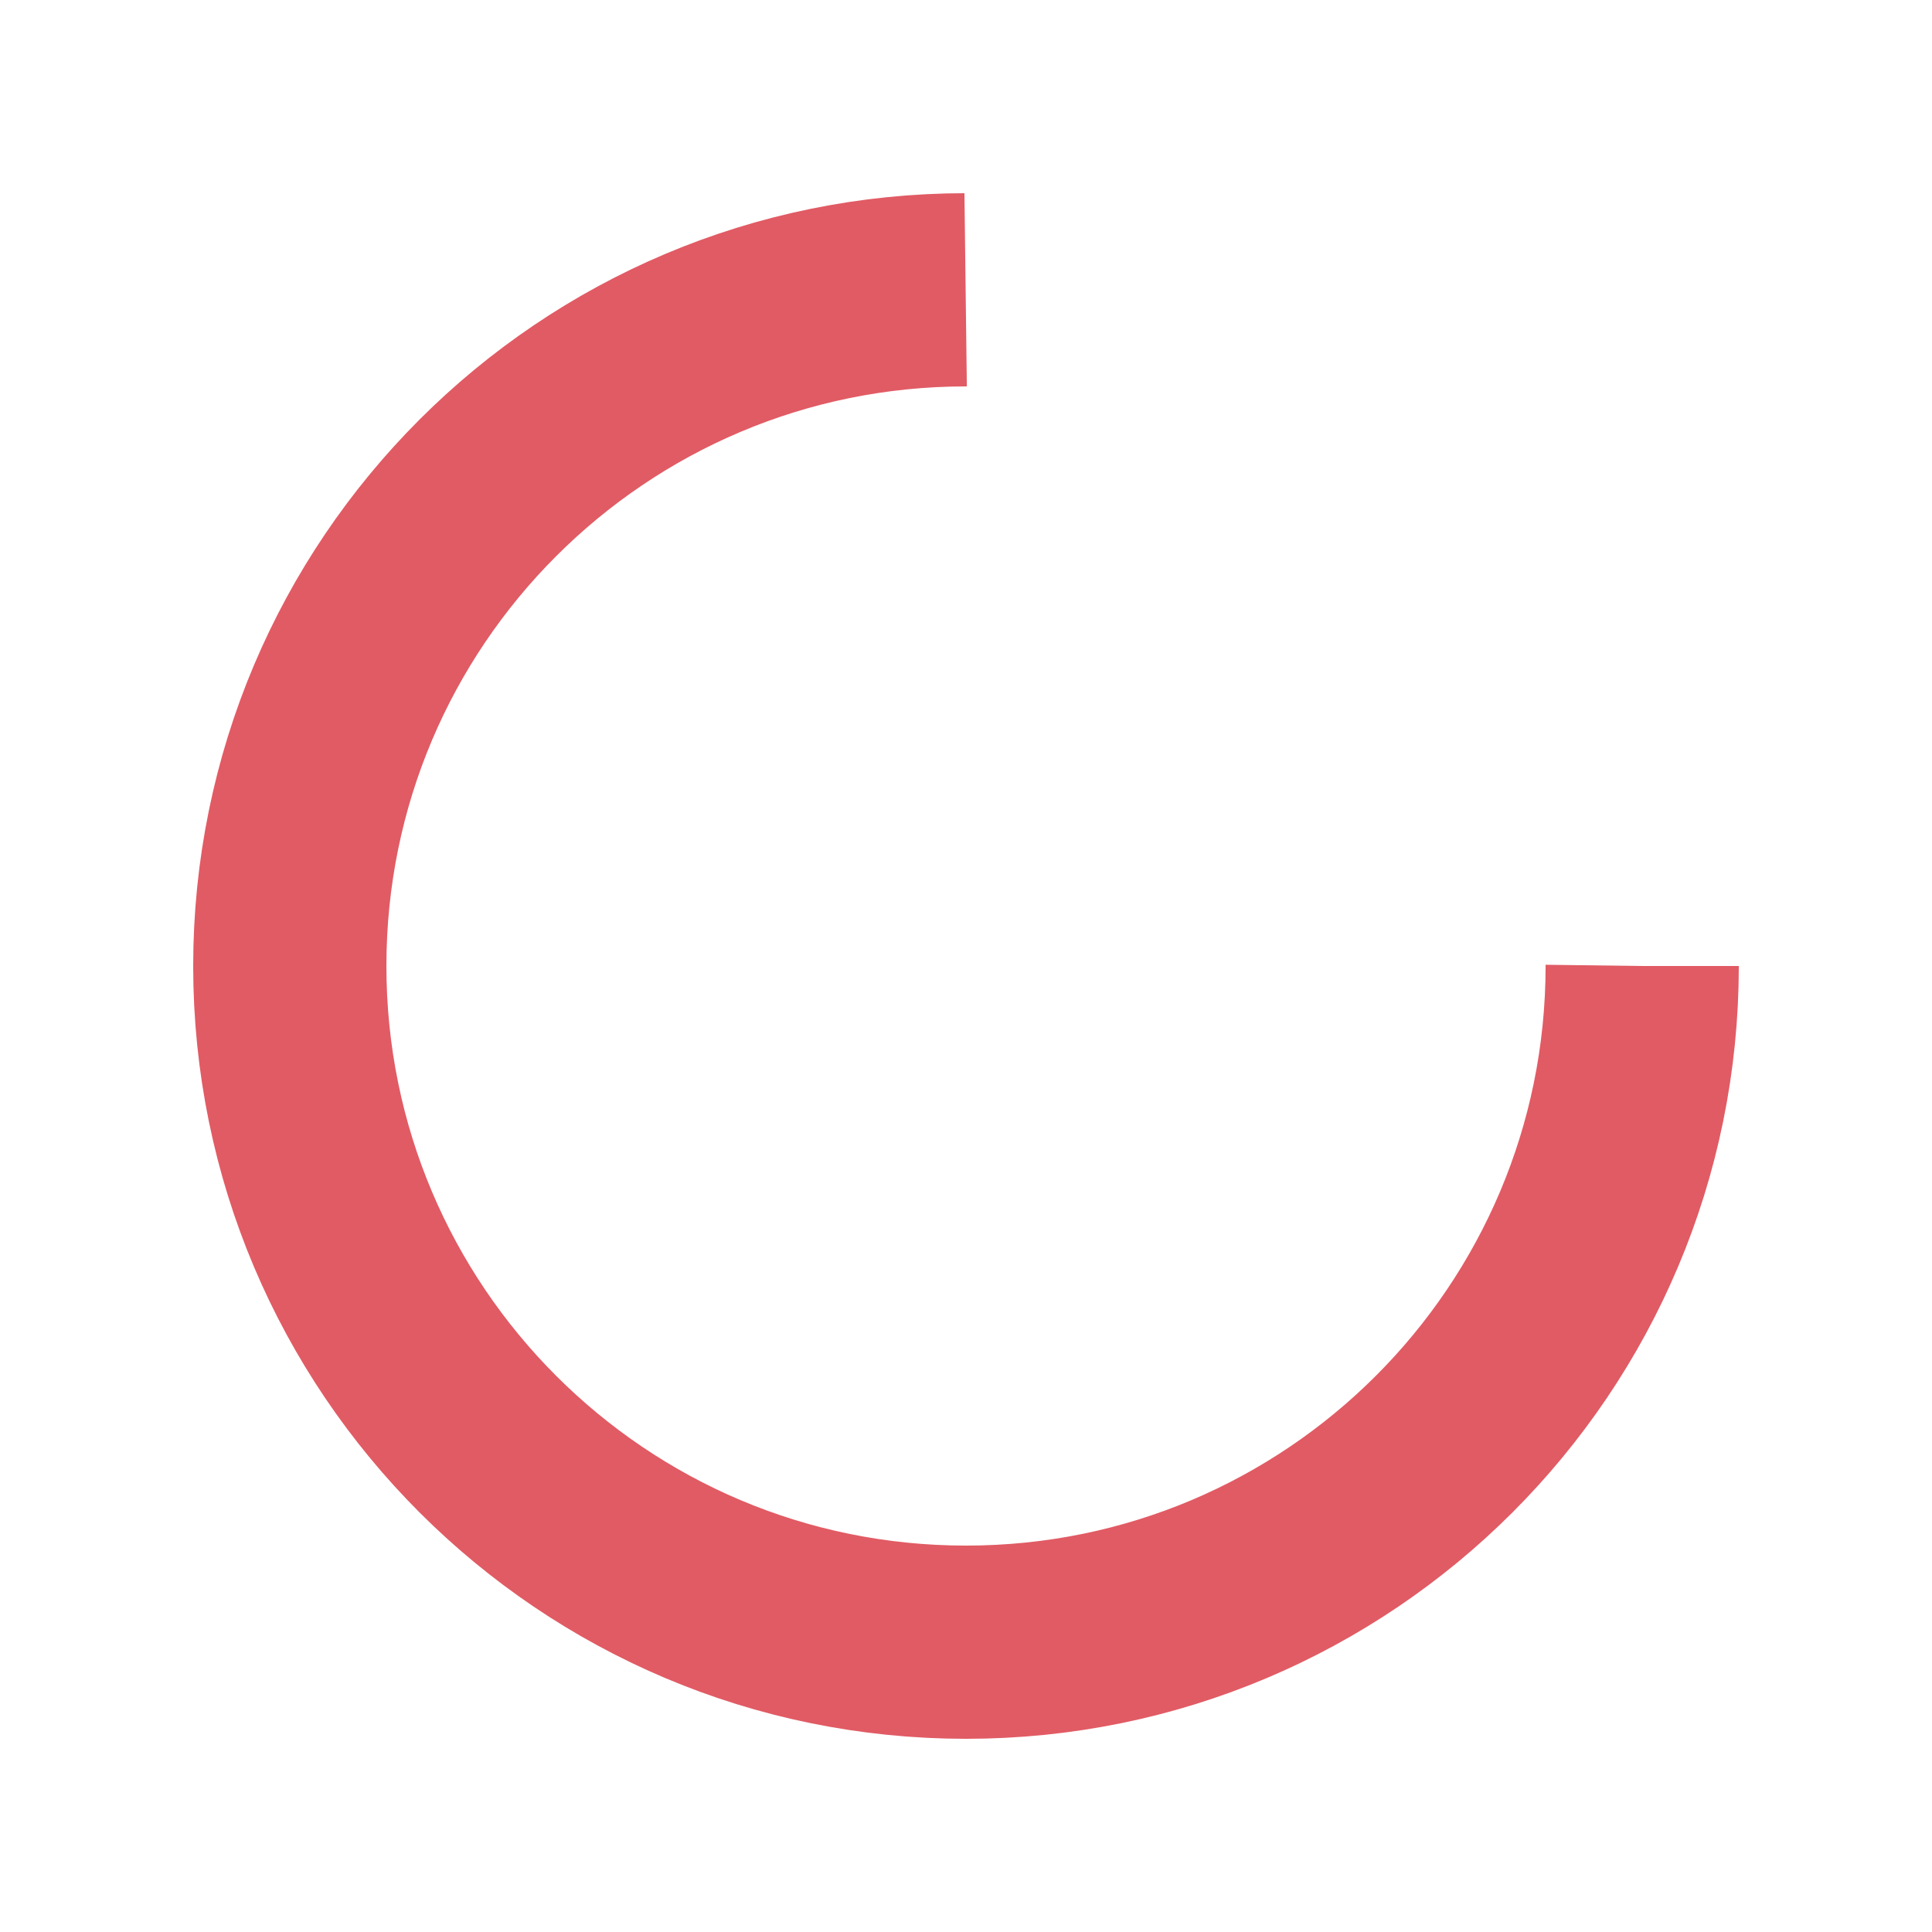
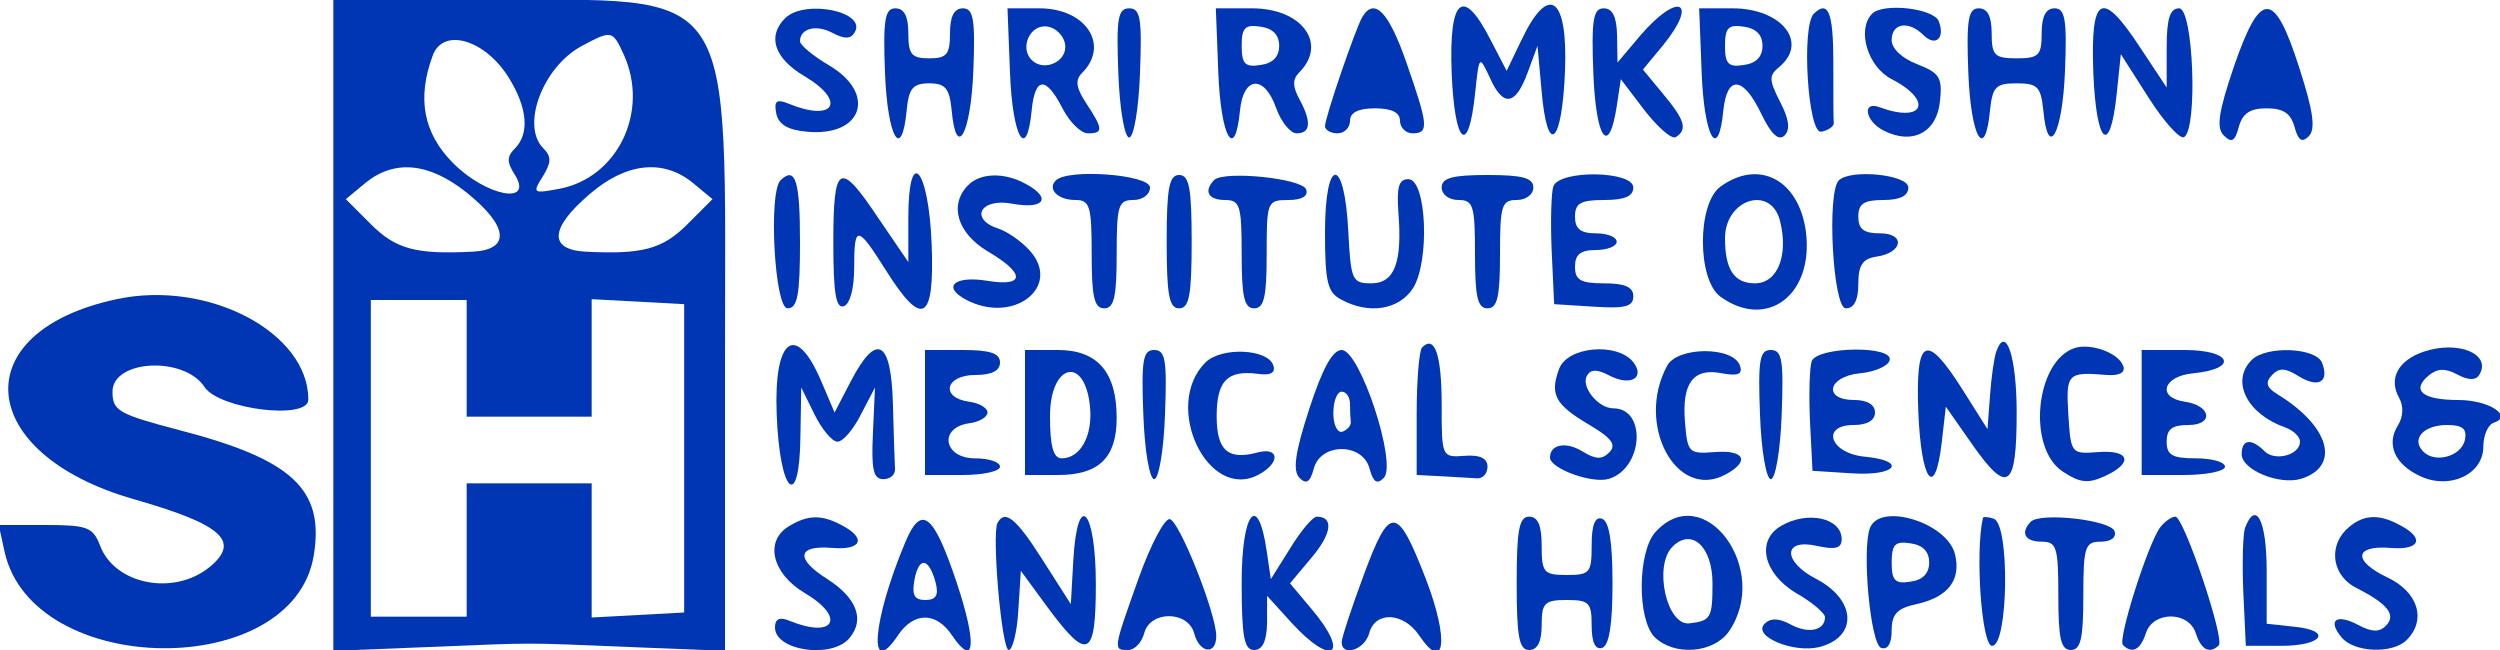
- <svg xmlns="http://www.w3.org/2000/svg" viewBox="0 0 100 100" preserveAspectRatio="xMidYMid" width="200" height="200" style="shape-rendering:auto;display:block;background-position-x:0%;background-position-y:0%;background-size:auto;background-origin:padding-box;background-clip:border-box;background:scroll rgb(255, 255, 255) none  repeat;width:200px;height:200px;;animation:none">
-   <g>
-     <circle stroke-dasharray="164.934 56.978" r="35" stroke-width="10" stroke="#e15b64" fill="none" cy="50" cx="50" transform="matrix(1,0,0,1,0,0)" style="fill:none;stroke:rgb(225, 91, 100);transform:matrix(1, 0, 0, 1, 0, 0);;animation:none" />
-     <g />
+ <svg xmlns="http://www.w3.org/2000/svg" version="1.0" width="300pt" height="78pt" viewBox="0 0 300 78" preserveAspectRatio="xMidYMid meet">
+   <g transform="translate(0,78) scale(0.05,-0.05)" fill="#0035b3" stroke="none">
+     <path d="M800 779 l0 -781 225 9 c271 11 219 11 490 0 l225 -9 0 696 c0 923 39 866 -585 866 l-355 0 0 -781z m422 593 c44 -71 49 -133 14 -168 -20 -20 -20 -33 0 -64 45 -73 -69 -51 -148 28 -72 72 -88 156 -49 260 26 67 127 36 183 -56z m275 57 c62 -136 -14 -295 -154 -322 -64 -12 -66 -11 -40 30 20 33 21 47 1 67 -54 54 -2 194 91 245 73 39 75 39 102 -20z m-376 -332 c99 -80 105 -136 14 -141 -137 -7 -185 6 -245 66 l-60 60 47 39 c70 57 153 49 244 -24z m542 24 l47 -39 -60 -60 c-60 -60 -108 -73 -245 -66 -89 5 -85 57 10 138 88 76 177 85 248 27z m-543 -421 l0 -140 150 0 150 0 0 141 0 141 111 -6 111 -6 0 -370 0 -370 -111 -6 -111 -6 0 161 0 161 -150 0 -150 0 0 -160 0 -160 -115 0 -115 0 0 380 0 380 115 0 115 0 0 -140z" />
+     <path d="M1884 1516 c-43 -43 -26 -96 47 -139 101 -60 72 -111 -38 -66 -29 12 -36 7 -30 -23 5 -26 27 -40 73 -44 134 -13 169 91 54 159 -38 22 -70 49 -70 58 0 31 39 41 78 20 28 -15 44 -15 53 1 31 50 -120 81 -167 34z" />
+     <path d="M2124 1385 c6 -155 40 -214 52 -90 5 53 15 65 54 65 39 0 49 -12 54 -65 11 -120 46 -57 52 95 5 124 0 150 -25 150 -21 0 -31 -19 -31 -60 0 -51 -8 -60 -50 -60 -42 0 -50 9 -50 60 0 41 -10 60 -31 60 -25 0 -30 -26 -25 -155z" />
+     <path d="M2424 1385 c6 -155 40 -214 52 -90 8 81 34 83 74 5 17 -33 44 -60 61 -60 37 0 37 10 -4 72 -25 38 -27 56 -10 73 67 67 9 155 -102 155 l-77 0 6 -155z m132 70 c8 -42 -50 -69 -80 -39 -30 30 -3 88 39 80 19 -3 38 -22 41 -41z" />
+     <path d="M2684 1385 c3 -86 15 -155 26 -155 11 0 23 69 26 155 5 131 1 155 -26 155 -27 0 -31 -24 -26 -155z" />
+     <path d="M2924 1385 c6 -155 40 -214 52 -90 8 83 59 86 87 5 12 -33 34 -60 49 -60 34 0 36 28 6 83 -16 30 -16 47 0 63 69 69 7 154 -113 154 l-87 0 6 -155z m146 65 c0 -26 -15 -42 -45 -46 -37 -6 -45 3 -45 46 0 43 8 52 45 46 30 -4 45 -20 45 -46z" />
+     <path d="M3270 1520 c-16 -26 -90 -242 -90 -263 0 -9 14 -17 30 -17 17 0 30 14 30 30 0 20 20 30 60 30 40 0 60 -10 60 -30 0 -16 14 -30 30 -30 40 0 38 19 -15 171 -42 120 -76 156 -105 109z" />
+     <path d="M3484 1385 c7 -172 40 -202 56 -51 10 94 10 94 35 41 32 -73 62 -69 91 10 l24 65 10 -110 c14 -158 49 -127 56 50 7 178 -39 211 -104 75 l-36 -75 -39 75 c-66 129 -100 100 -93 -80z" />
+     <path d="M3824 1385 c6 -158 37 -203 56 -81 l10 66 57 -75 c32 -41 65 -70 75 -64 29 18 21 42 -31 104 l-48 58 48 58 c87 107 37 130 -54 24 l-55 -65 -1 65 c-1 45 -11 65 -32 65 -25 0 -30 -26 -25 -155z" />
+     <path d="M4084 1385 c6 -155 40 -214 52 -90 9 86 48 82 91 -8 24 -50 42 -66 56 -52 14 14 11 39 -11 81 -27 53 -27 63 -1 84 70 59 4 140 -113 140 l-80 0 6 -155z m146 65 c0 -26 -15 -42 -45 -46 -37 -6 -45 3 -45 46 0 43 8 52 45 46 30 -4 45 -20 45 -46z" />
+     <path d="M4353 1527 c-30 -31 -14 -290 18 -283 17 3 31 13 30 21 -1 8 -1 74 -1 145 0 120 -12 151 -47 117z" />
+     <path d="M4493 1527 c-37 -38 -11 -127 47 -157 101 -52 77 -107 -30 -67 -42 15 -33 -34 10 -56 70 -36 129 -5 136 71 6 56 -1 67 -55 88 -36 14 -61 37 -61 58 0 41 41 47 76 12 29 -29 53 -8 37 33 -12 31 -133 45 -160 18z" />
+     <path d="M4724 1385 c6 -155 40 -214 52 -90 6 57 14 65 64 65 50 0 58 -8 64 -65 11 -120 46 -57 52 95 5 124 0 150 -25 150 -21 0 -31 -19 -31 -60 0 -53 -7 -60 -60 -60 -53 0 -60 7 -60 60 0 41 -10 60 -31 60 -25 0 -30 -26 -25 -155z" />
+     <path d="M5024 1385 c7 -172 40 -202 56 -51 l10 96 67 -105 c37 -58 75 -100 85 -94 33 21 22 309 -12 309 -22 0 -30 -24 -30 -95 l0 -95 -63 95 c-93 142 -120 128 -113 -60z" />
+     <path d="M5361 1399 c-37 -109 -42 -146 -24 -164 19 -19 27 -14 36 20 9 33 27 45 67 45 40 0 58 -12 67 -45 9 -33 18 -38 34 -22 17 17 11 60 -23 165 -60 187 -93 187 -157 1z" />
+     <path d="M1873 1127 c-29 -30 -14 -307 17 -307 24 0 30 31 30 160 0 147 -11 182 -47 147z" />
+     <path d="M2000 978 c0 -120 6 -159 25 -153 15 5 25 43 25 92 0 104 7 104 77 -7 87 -138 116 -121 109 63 -7 185 -56 240 -56 64 l0 -106 -71 104 c-94 141 -109 134 -109 -57z" />
+     <path d="M2324 1116 c-47 -47 -27 -115 46 -159 91 -53 91 -86 0 -71 -79 13 -110 -14 -52 -45 114 -61 232 31 153 118 -20 22 -53 45 -74 52 -72 23 -44 75 33 60 77 -14 95 14 31 48 -51 28 -108 26 -137 -3z" />
+     <path d="M2534 1127 c-21 -21 5 -47 47 -47 35 0 39 -15 39 -130 0 -102 6 -130 30 -130 24 0 30 28 30 130 0 117 4 130 40 130 22 0 40 13 40 30 0 31 -197 46 -226 17z" />
+     <path d="M2800 980 c0 -129 6 -160 30 -160 24 0 30 31 30 160 0 129 -6 160 -30 160 -24 0 -30 -31 -30 -160z" />
+     <path d="M2914 1128 c-26 -27 -14 -48 26 -48 36 0 40 -13 40 -130 0 -102 6 -130 30 -130 24 0 30 28 30 130 0 126 1 130 52 130 32 0 48 9 43 25 -9 27 -197 46 -221 23z" />
+     <path d="M3180 1002 c0 -119 6 -144 39 -161 66 -36 138 -25 172 27 41 64 33 262 -11 262 -23 0 -28 -19 -24 -78 10 -122 -9 -172 -65 -172 -46 0 -49 8 -55 123 -9 184 -56 183 -56 -1z" />
+     <path d="M3460 1110 c0 -17 18 -30 40 -30 36 0 40 -13 40 -130 0 -102 6 -130 30 -130 24 0 30 28 30 130 0 117 4 130 40 130 22 0 40 13 40 30 0 23 -26 30 -110 30 -84 0 -110 -7 -110 -30z" />
+     <path d="M3728 1113 c-5 -15 -7 -85 -4 -155 l6 -128 95 -6 c75 -5 95 0 95 25 0 22 -20 31 -70 31 -57 0 -70 8 -70 40 0 29 13 40 50 40 28 0 50 9 50 20 0 11 -22 20 -50 20 -37 0 -50 11 -50 40 0 32 13 40 70 40 49 0 70 9 70 30 0 40 -176 43 -192 3z" />
+     <path d="M4129 1112 c-56 -41 -56 -223 0 -264 112 -81 225 5 205 157 -17 124 -113 174 -205 107z m143 -82 c21 -83 -6 -150 -60 -150 -50 0 -72 33 -72 108 0 94 110 129 132 42z" />
+     <path d="M4413 1127 c-29 -30 -14 -307 17 -307 20 0 30 20 30 59 0 44 10 60 43 65 64 9 71 56 9 56 -39 0 -52 10 -52 40 0 31 13 40 60 40 40 0 60 10 60 30 0 31 -139 45 -167 17z" />
+     <path d="M280 842 c-366 -78 -340 -371 41 -480 213 -61 257 -101 182 -163 -86 -70 -228 -42 -263 52 -17 44 -31 49 -131 49 l-112 0 14 -64 c67 -304 693 -311 742 -9 26 158 -51 230 -320 300 -149 39 -163 47 -163 93 0 77 172 86 221 11 35 -53 249 -80 249 -30 0 161 -240 288 -460 241z" />
+     <path d="M3413 726 c-7 -7 -13 -79 -13 -159 l0 -147 60 -3 c33 -2 71 -4 85 -5 14 -1 25 12 25 28 0 20 -18 29 -55 26 -55 -4 -55 -3 -55 124 0 119 -17 167 -47 136z" />
+     <path d="M4791 716 c-5 -14 -12 -62 -15 -106 l-6 -80 -60 95 c-88 139 -113 126 -106 -55 7 -166 40 -210 56 -73 l10 87 65 -93 c84 -119 105 -103 105 79 0 134 -26 212 -49 146z" />
+     <path d="M4980 725 c-95 -30 -116 -241 -29 -297 41 -27 60 -29 100 -11 70 32 61 64 -16 58 -64 -5 -65 -4 -71 90 -6 99 -2 103 93 95 30 -2 44 6 39 21 -10 31 -76 56 -116 44z" />
+     <path d="M5817 716 c-62 -21 -85 -65 -59 -111 11 -20 10 -45 -3 -66 -29 -46 -7 -94 54 -122 71 -33 151 5 151 71 0 27 11 52 24 57 49 16 -10 55 -84 55 -86 0 -114 23 -71 59 21 17 39 18 69 2 26 -14 44 -14 52 -1 31 50 -50 84 -133 56z m99 -211 c-8 -40 -71 -58 -100 -29 -30 30 0 64 57 64 37 0 48 -9 43 -35z" />
+     <path d="M1864 567 c7 -192 55 -237 57 -54 l2 117 32 -65 c18 -36 42 -65 55 -65 13 0 38 29 56 65 l34 65 -5 -110 c-4 -87 1 -110 25 -110 17 0 29 11 28 25 -1 14 -3 84 -5 155 -4 154 -39 174 -101 55 l-39 -75 -32 75 c-61 143 -114 104 -107 -78z" />
+     <path d="M2220 570 l0 -150 90 0 c50 0 90 9 90 20 0 11 -27 20 -60 20 -75 0 -88 73 -15 84 25 3 45 15 45 26 0 11 -20 23 -45 26 -69 10 -56 64 15 64 40 0 60 10 60 30 0 22 -23 30 -90 30 l-90 0 0 -150z" />
+     <path d="M2460 570 l0 -150 79 0 c98 0 141 41 141 137 0 110 -46 163 -141 163 l-79 0 0 -150z m156 14 c7 -70 -23 -124 -68 -124 -20 0 -28 29 -28 101 0 127 84 147 96 23z" />
+     <path d="M2744 565 c3 -86 15 -155 26 -155 11 0 23 69 26 155 5 131 1 155 -26 155 -27 0 -31 -24 -26 -155z" />
+     <path d="M2893 690 c-104 -104 6 -335 128 -269 52 28 50 67 -3 53 -71 -19 -98 5 -98 87 0 84 25 111 97 102 32 -5 45 2 39 20 -13 40 -125 45 -163 7z" />
+     <path d="M3142 578 c-34 -105 -40 -148 -23 -165 16 -16 25 -11 34 22 16 63 118 63 134 0 9 -33 18 -38 34 -22 33 33 -57 307 -101 307 -22 0 -46 -44 -78 -142z m98 12 c0 -16 1 -37 2 -44 0 -8 -9 -18 -20 -22 -12 -4 -22 16 -22 44 0 29 9 52 20 52 11 0 20 -13 20 -30z" />
+     <path d="M3742 675 c-23 -62 -10 -86 73 -135 54 -32 65 -48 47 -66 -17 -17 -32 -17 -63 2 -40 25 -79 18 -79 -14 0 -27 103 -64 142 -51 82 26 90 169 10 169 -37 0 -79 53 -63 79 9 15 25 15 53 0 51 -27 88 -6 57 33 -40 47 -157 36 -177 -17z" />
+     <path d="M4001 682 c-76 -141 22 -324 140 -261 60 32 46 60 -26 54 -62 -5 -65 -1 -71 71 -8 95 20 132 89 118 38 -7 50 -2 43 18 -15 47 -150 47 -175 0z" />
+     <path d="M4224 565 c3 -86 15 -155 26 -155 11 0 23 69 26 155 5 131 1 155 -26 155 -27 0 -31 -24 -26 -155z" />
+     <path d="M4348 693 c-5 -15 -7 -80 -4 -145 l6 -118 95 -6 c106 -7 134 30 30 40 -83 8 -106 76 -26 76 32 0 51 11 51 30 0 19 -19 30 -50 30 -75 0 -64 56 13 64 35 3 68 17 72 31 12 36 -173 34 -187 -2z" />
+     <path d="M5140 570 l0 -150 100 0 c55 0 100 9 100 20 0 11 -31 20 -70 20 -57 0 -70 8 -70 40 0 30 13 40 52 40 62 0 55 47 -9 56 -67 10 -52 61 20 68 111 11 93 56 -21 56 l-102 0 0 -150z" />
+     <path d="M5404 696 c-51 -51 -11 -130 81 -162 19 -7 35 -22 35 -34 0 -32 -60 -48 -85 -23 -32 32 -55 29 -55 -7 0 -38 91 -75 143 -59 95 30 68 126 -56 202 -28 17 -31 29 -14 47 17 18 32 17 64 -3 47 -29 74 -14 56 32 -14 37 -134 42 -169 7z" />
+     <path d="M1895 298 c-61 -35 -43 -114 36 -161 100 -59 72 -111 -36 -67 -24 10 -35 5 -35 -16 0 -56 137 -76 179 -25 37 44 17 96 -53 141 -78 49 -73 82 11 75 71 -6 83 23 24 54 -48 26 -81 26 -126 -1z" />
+     <path d="M2172 257 c-79 -189 -89 -329 -17 -222 38 57 92 57 130 0 55 -81 60 -20 11 127 -56 167 -85 189 -124 95z m74 -97 c7 -29 0 -40 -25 -40 -27 0 -33 12 -26 50 11 56 35 51 51 -10z" />
+     <path d="M2394 305 c-14 -27 10 -305 27 -305 9 0 20 43 23 95 l6 95 66 -90 c95 -128 114 -118 114 58 0 180 -44 228 -54 58 l-6 -106 -67 105 c-64 101 -91 123 -109 90z" />
+     <path d="M2733 173 c-62 -174 -62 -173 -25 -173 15 0 32 18 38 40 14 55 105 55 120 0 13 -49 54 -53 53 -5 -2 57 -87 271 -111 279 -12 4 -46 -60 -75 -141z" />
+     <path d="M2980 162 c0 -131 6 -162 30 -162 20 0 30 21 31 65 l0 65 59 -65 c98 -107 141 -77 48 33 l-52 62 52 62 c48 57 54 98 12 98 -9 0 -38 -34 -63 -75 l-47 -75 -10 68 c-21 143 -60 93 -60 -76z" />
+     <path d="M3273 180 c-29 -78 -53 -151 -53 -161 0 -36 55 -19 66 21 14 54 82 51 120 -5 62 -92 72 -11 17 133 -70 181 -87 182 -150 12z" />
+     <path d="M3640 160 c0 -129 6 -160 30 -160 20 0 30 20 30 60 0 53 7 60 60 60 54 0 60 -6 60 -62 0 -40 9 -58 25 -53 17 6 25 55 25 155 0 100 -8 149 -25 155 -17 6 -25 -15 -25 -63 0 -67 -4 -72 -60 -72 -55 0 -60 6 -60 70 0 49 -9 70 -30 70 -24 0 -30 -31 -30 -160z" />
+     <path d="M3973 283 c-43 -48 -44 -209 -2 -252 47 -46 141 -39 178 13 103 148 -59 368 -176 239z m137 -123 c0 -83 -4 -90 -55 -96 -55 -7 -87 138 -41 184 46 46 96 0 96 -88z" />
+     <path d="M4275 298 c-61 -35 -43 -114 35 -161 39 -22 70 -49 70 -58 0 -32 -39 -41 -82 -18 -29 16 -49 16 -63 2 -30 -30 69 -71 131 -56 94 24 89 114 -8 164 -80 42 -79 97 2 79 45 -10 60 -6 60 16 0 51 -82 69 -145 32z" />
+     <path d="M4488 293 c-20 -52 1 -280 27 -288 16 -5 25 11 25 42 0 39 13 53 59 63 77 17 108 58 93 120 -19 76 -180 125 -204 63z m142 -83 c0 -26 -15 -42 -45 -46 -37 -6 -45 3 -45 46 0 43 8 52 45 46 30 -4 45 -20 45 -46z" />
+     <path d="M4759 317 c-19 -84 -3 -307 22 -307 39 0 43 292 4 305 -14 5 -26 5 -26 2z" />
+     <path d="M4874 308 c-26 -27 -14 -48 26 -48 36 0 40 -13 40 -130 0 -102 6 -130 30 -130 24 0 30 28 30 130 0 118 4 130 42 130 24 0 38 10 33 25 -9 27 -177 46 -201 23z" />
+     <path d="M5185 295 c-29 -37 -103 -270 -90 -283 22 -22 42 -12 55 28 17 54 103 54 120 0 13 -40 33 -50 55 -29 15 16 -84 309 -104 309 -9 0 -25 -11 -36 -25z" />
+     <path d="M5388 293 c-5 -15 -7 -85 -4 -155 l6 -128 85 0 c100 0 124 37 30 46 l-65 7 0 128 c0 120 -26 170 -52 102z" />
+     <path d="M5630 288 c-43 -44 -31 -112 27 -140 73 -37 95 -64 69 -90 -16 -16 -34 -15 -66 2 -53 28 -75 12 -40 -30 30 -36 122 -40 156 -6 48 48 28 115 -46 150 -84 40 -80 78 7 71 71 -6 83 23 24 54 -54 30 -93 26 -131 -11z" />
  </g>
</svg>
